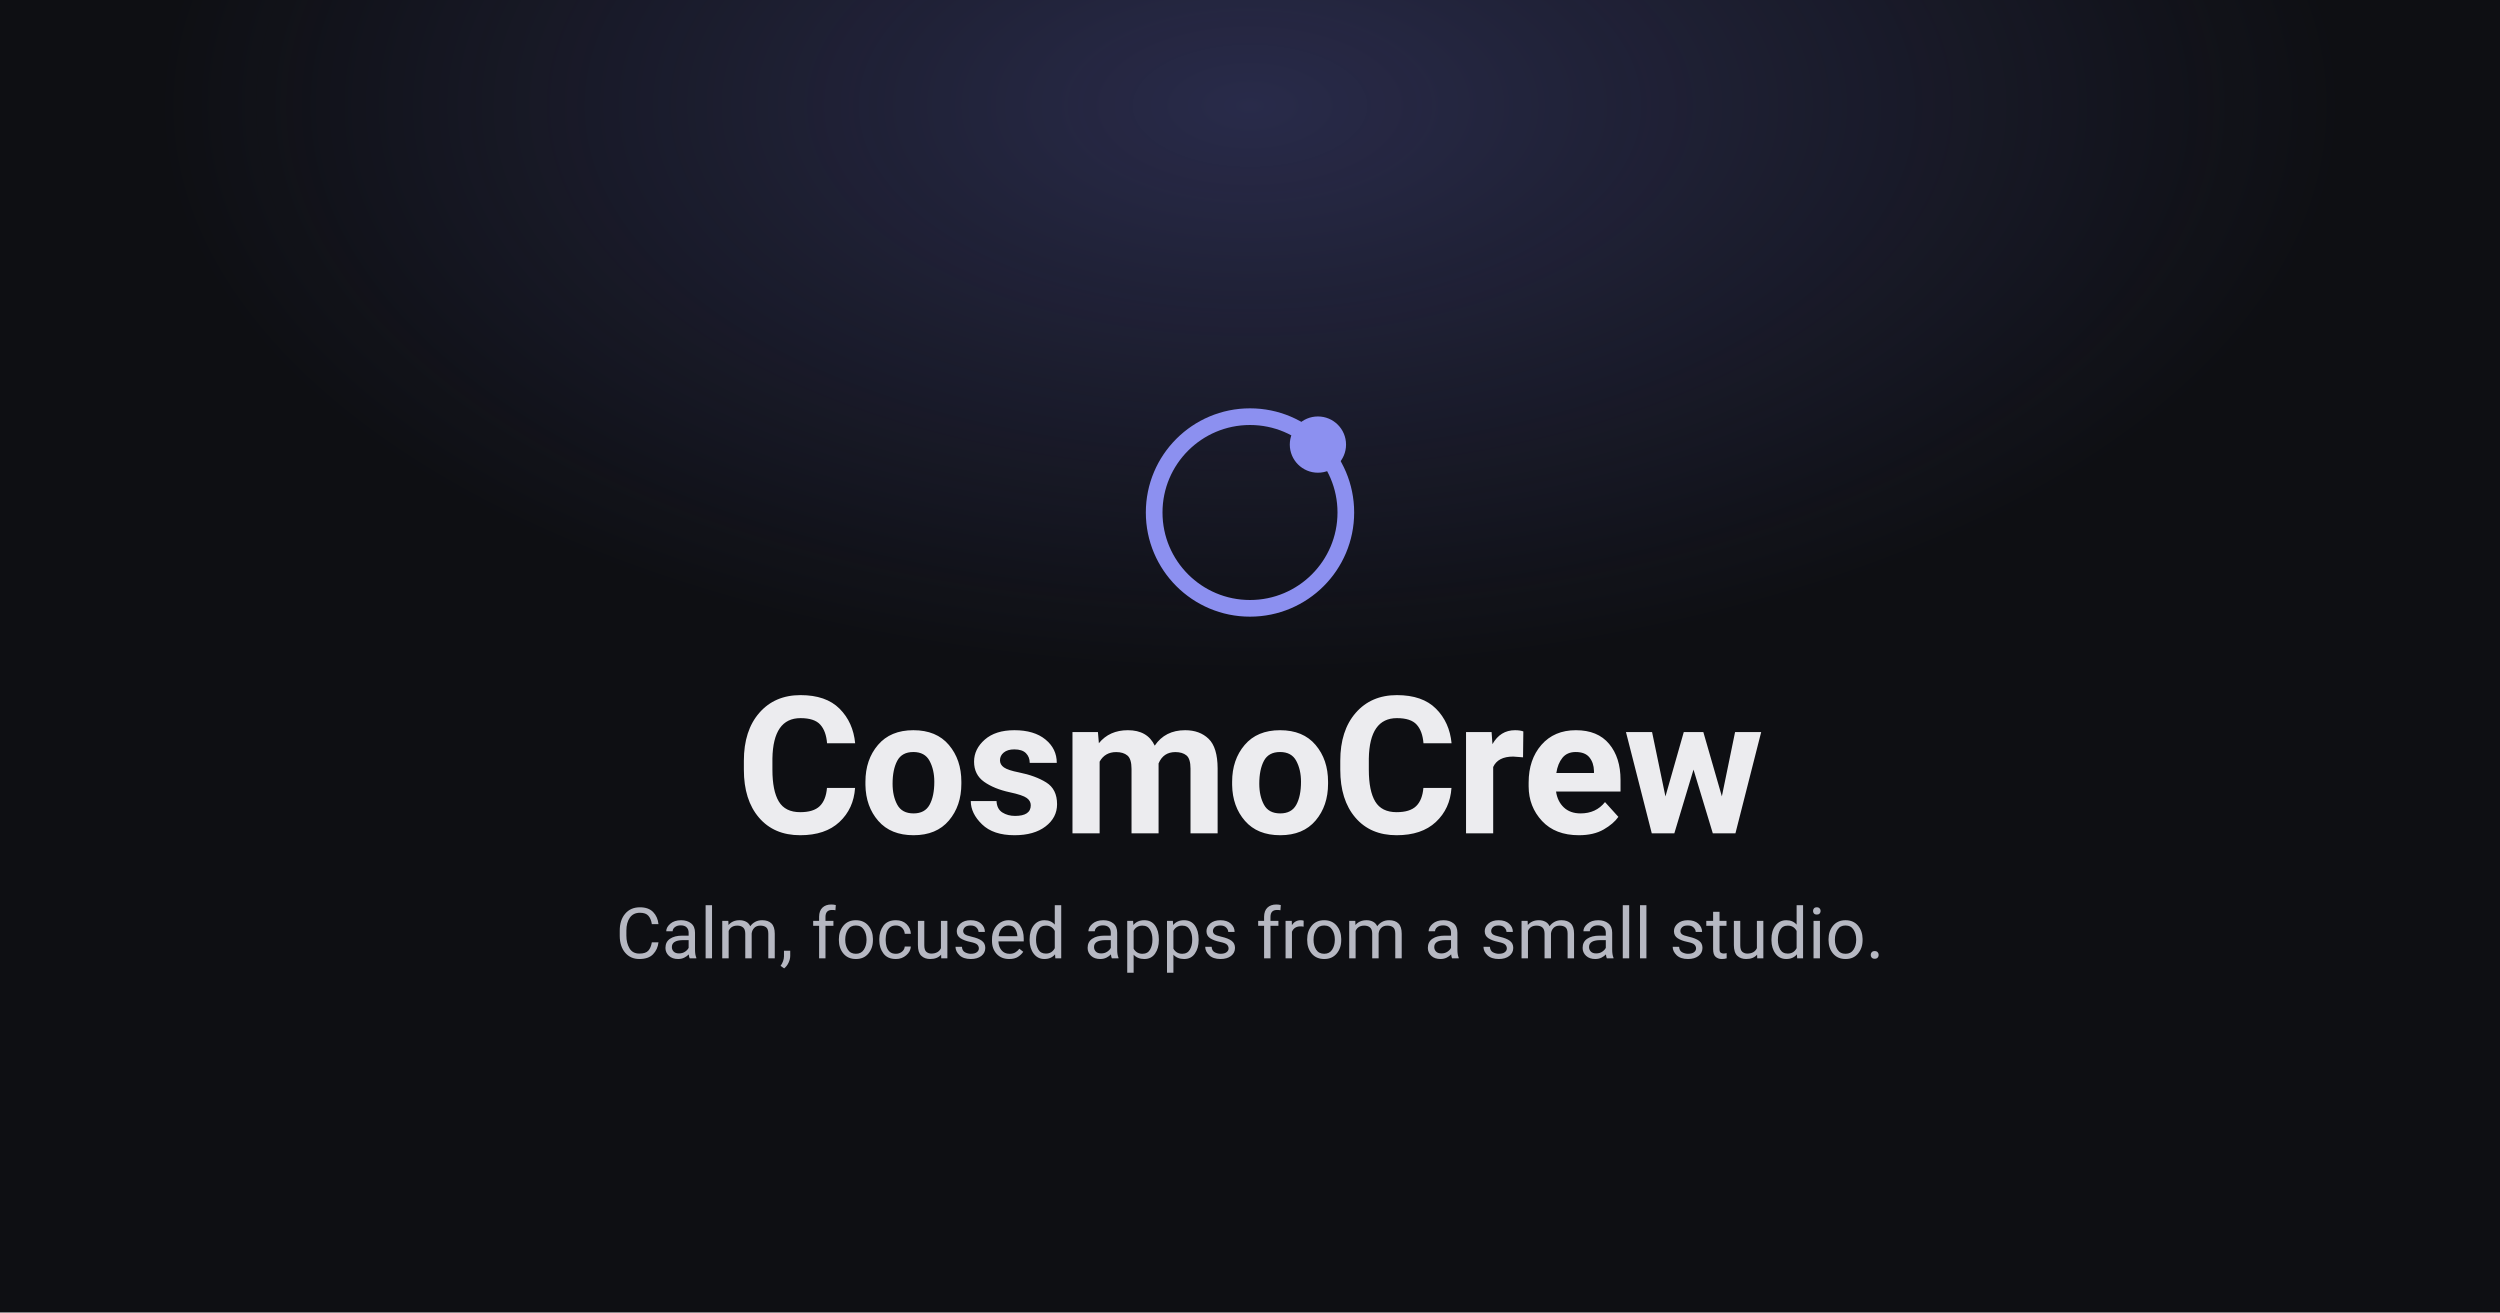
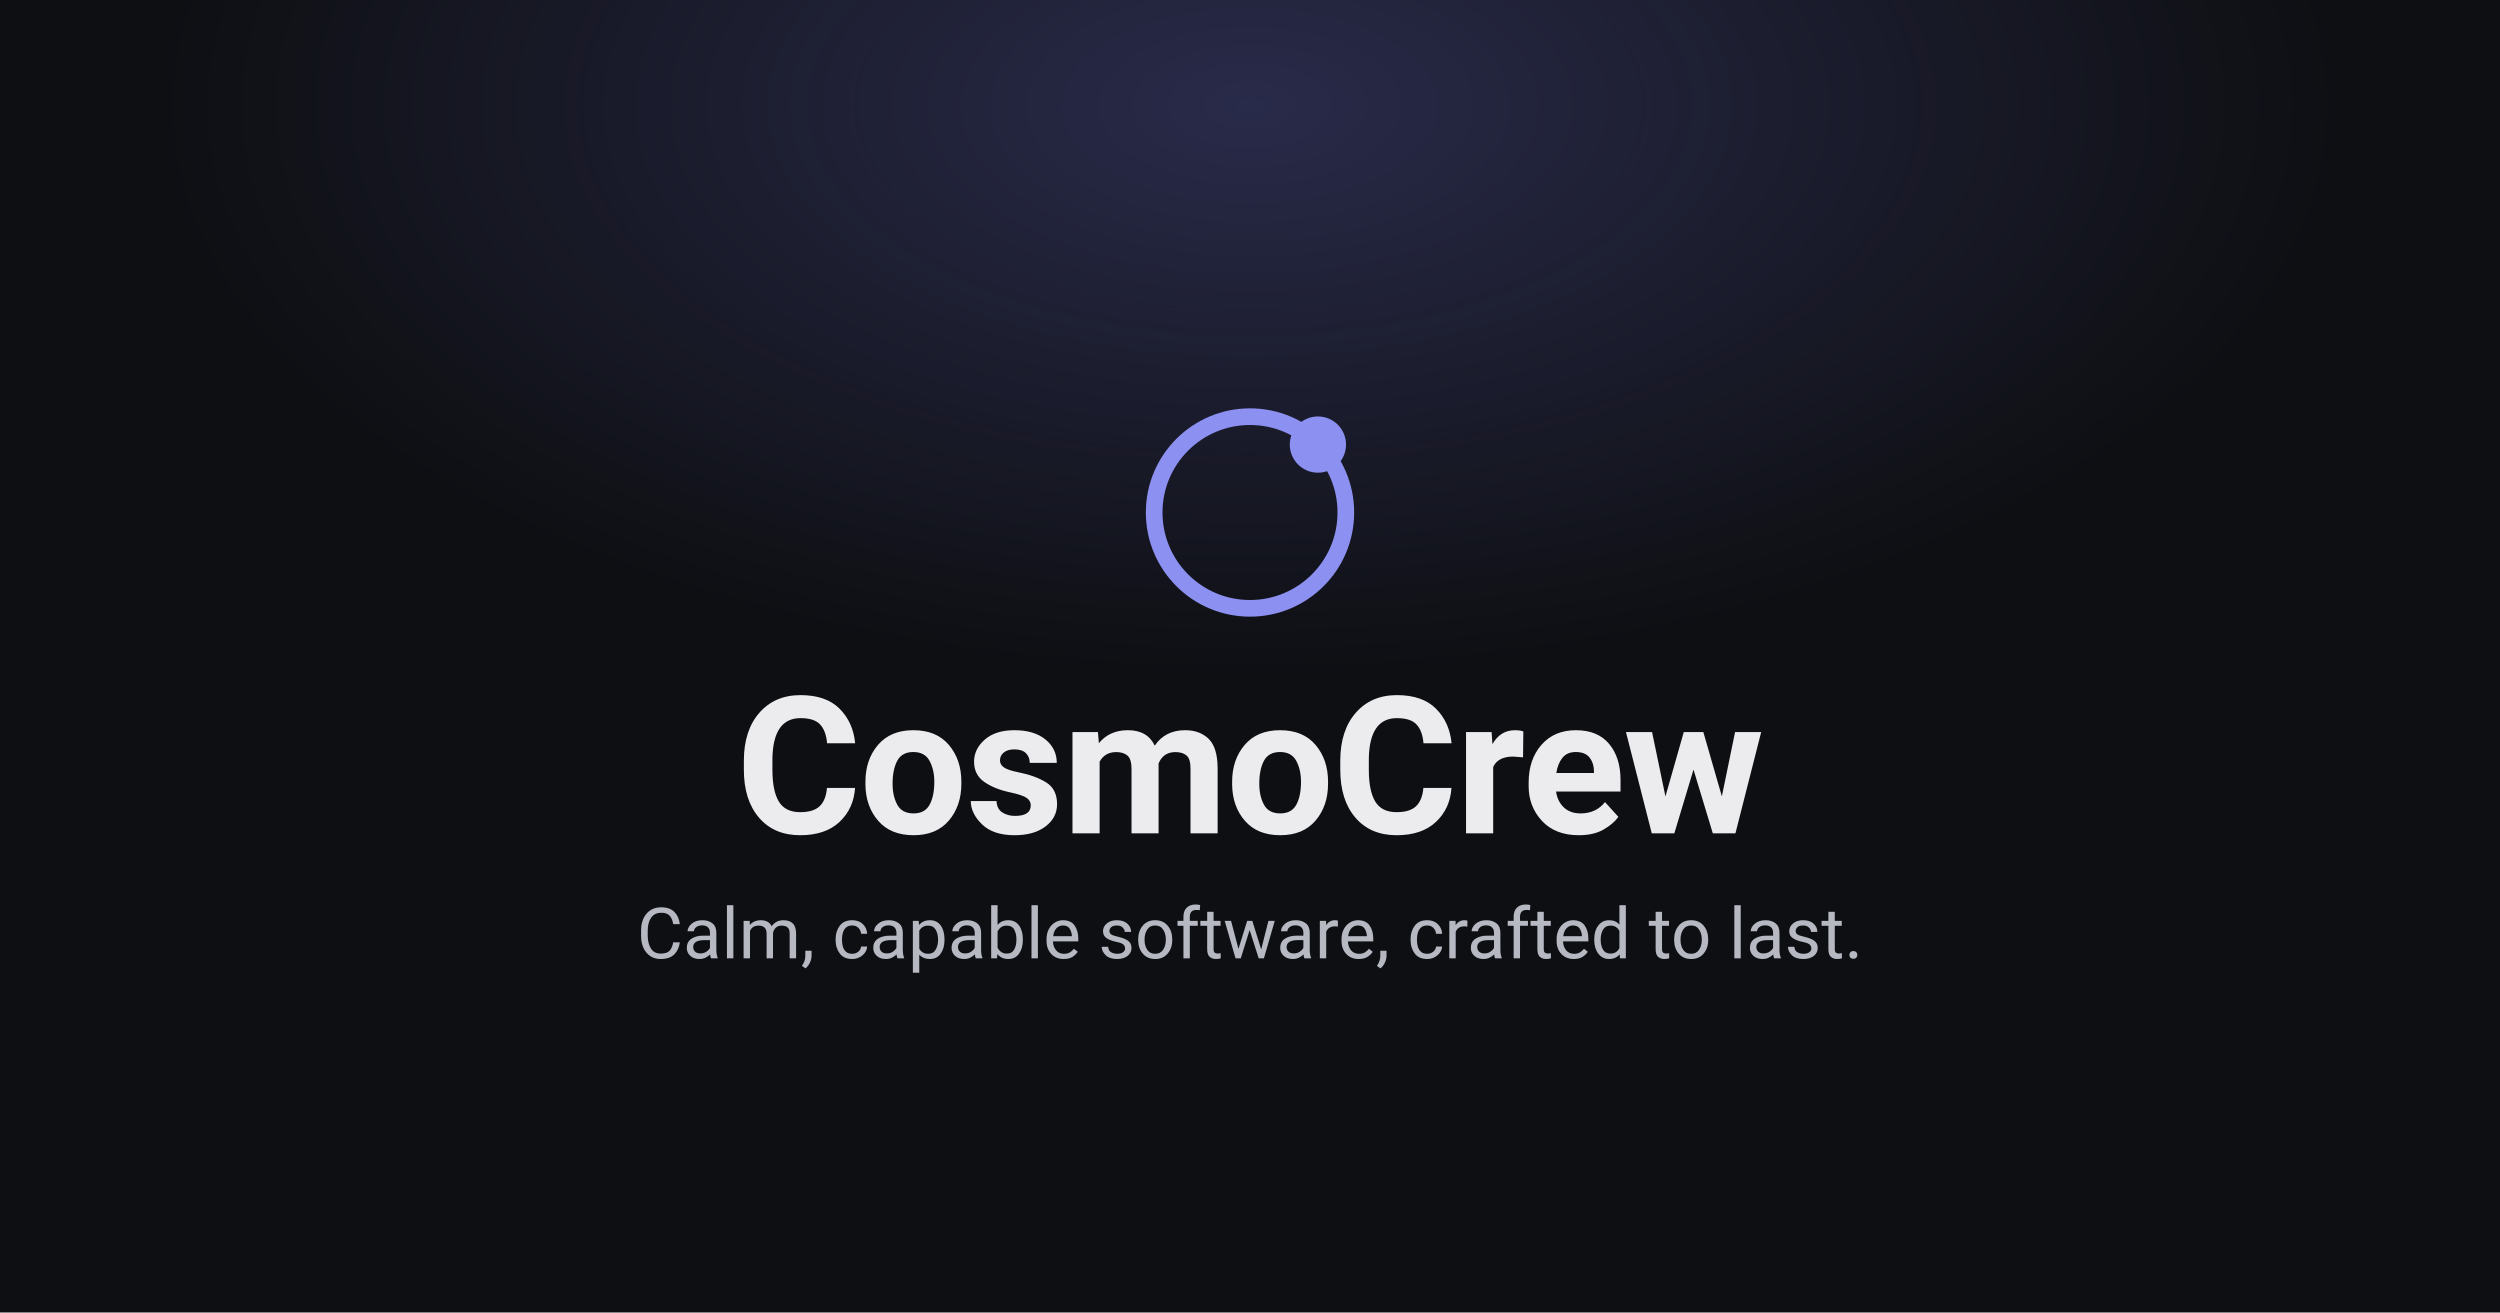
- <svg xmlns="http://www.w3.org/2000/svg" viewBox="0 0 1200 630" width="1200" height="630" role="img" aria-label="CosmoCrew — calm, focused apps from a small studio">
+ <svg xmlns="http://www.w3.org/2000/svg" viewBox="0 0 1200 630" width="1200" height="630" role="img" aria-label="CosmoCrew — calm, capable software, crafted to last">
  <defs>
    <radialGradient id="glow" cx="50%" cy="8%" r="62%">
      <stop offset="0%" stop-color="#6e72d6" stop-opacity="0.28" />
      <stop offset="70%" stop-color="#6e72d6" stop-opacity="0" />
    </radialGradient>
  </defs>
  <rect width="1200" height="630" fill="#0e0f13" />
  <rect width="1200" height="630" fill="url(#glow)" />
  <g>
    <circle cx="600" cy="246" r="46" fill="none" stroke="#8c90f0" stroke-width="8" />
    <circle cx="632.6" cy="213.4" r="13.5" fill="#8c90f0" />
  </g>
  <text x="600" y="400" text-anchor="middle" font-family="ui-sans-serif, system-ui, -apple-system, 'Segoe UI', Roboto, Helvetica, Arial, sans-serif" font-size="92" font-weight="700" letter-spacing="-1" fill="#ececef">CosmoCrew</text>
-   <text x="600" y="460" text-anchor="middle" font-family="ui-sans-serif, system-ui, -apple-system, 'Segoe UI', Roboto, Helvetica, Arial, sans-serif" font-size="34" font-weight="400" fill="#b6b8c2">Calm, focused apps from a small studio.</text>
+   <text x="600" y="460" text-anchor="middle" font-family="ui-sans-serif, system-ui, -apple-system, 'Segoe UI', Roboto, Helvetica, Arial, sans-serif" font-size="34" font-weight="400" fill="#b6b8c2">Calm, capable software, crafted to last.</text>
</svg>
